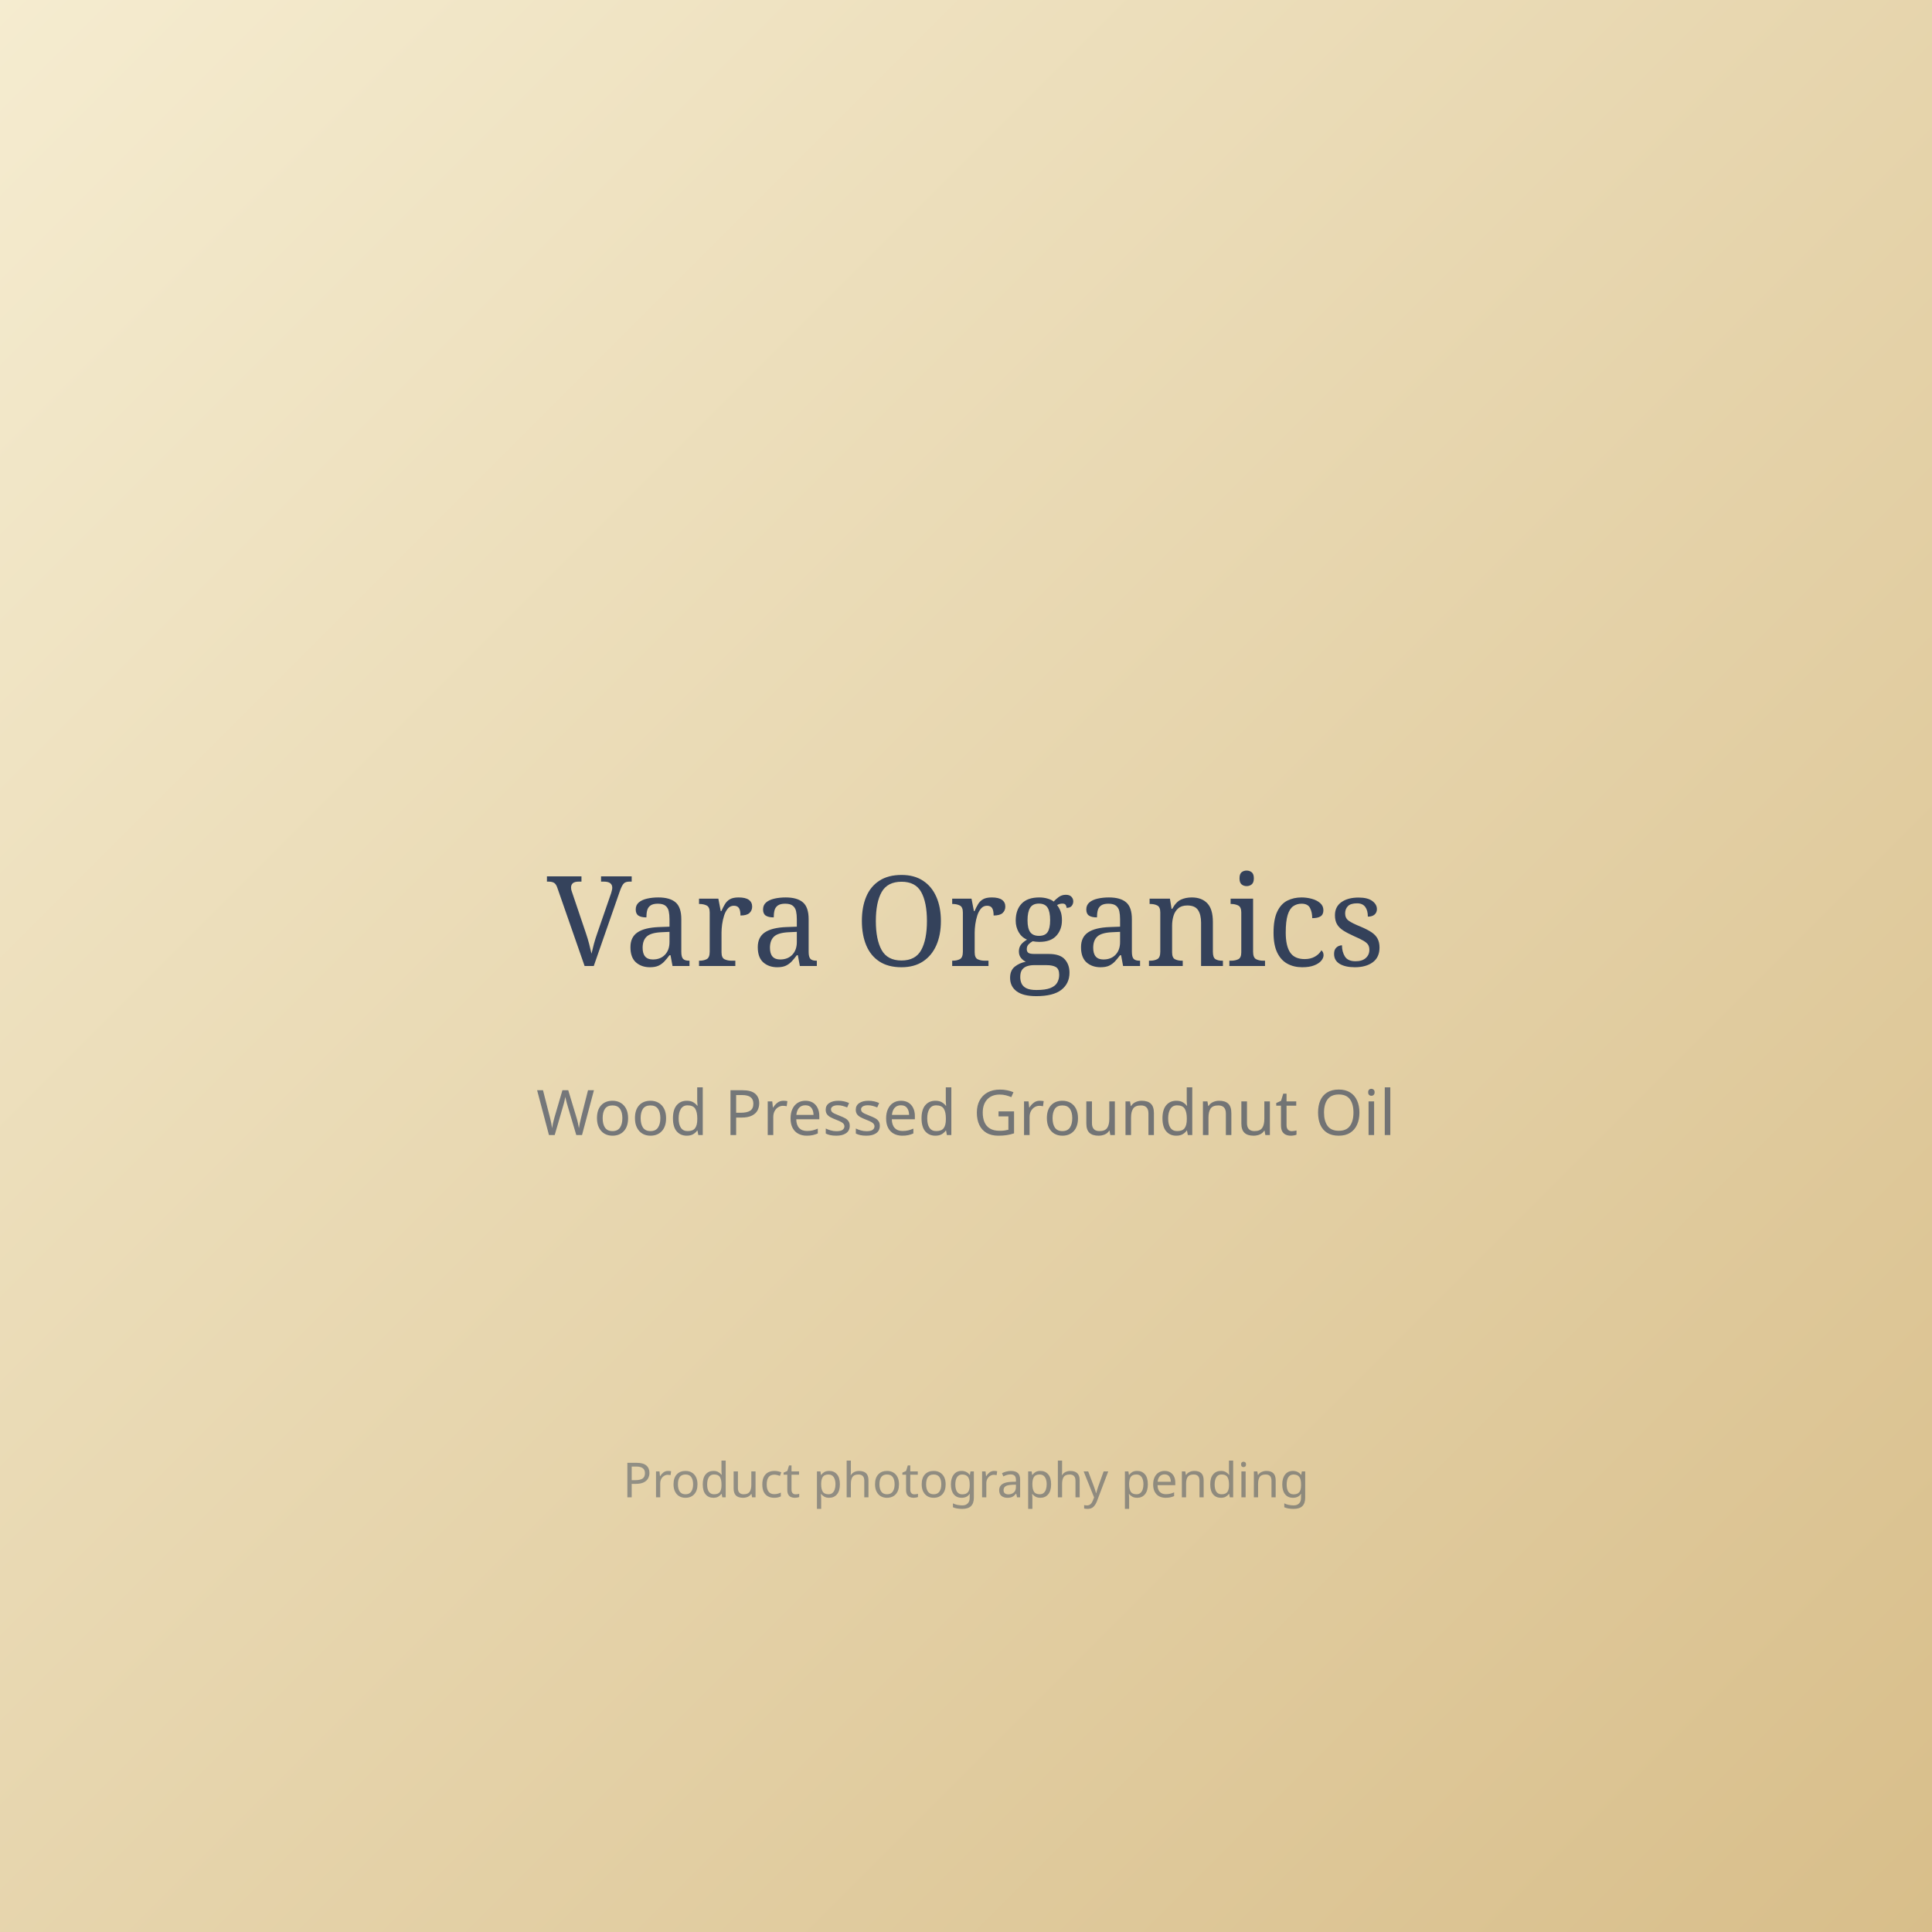
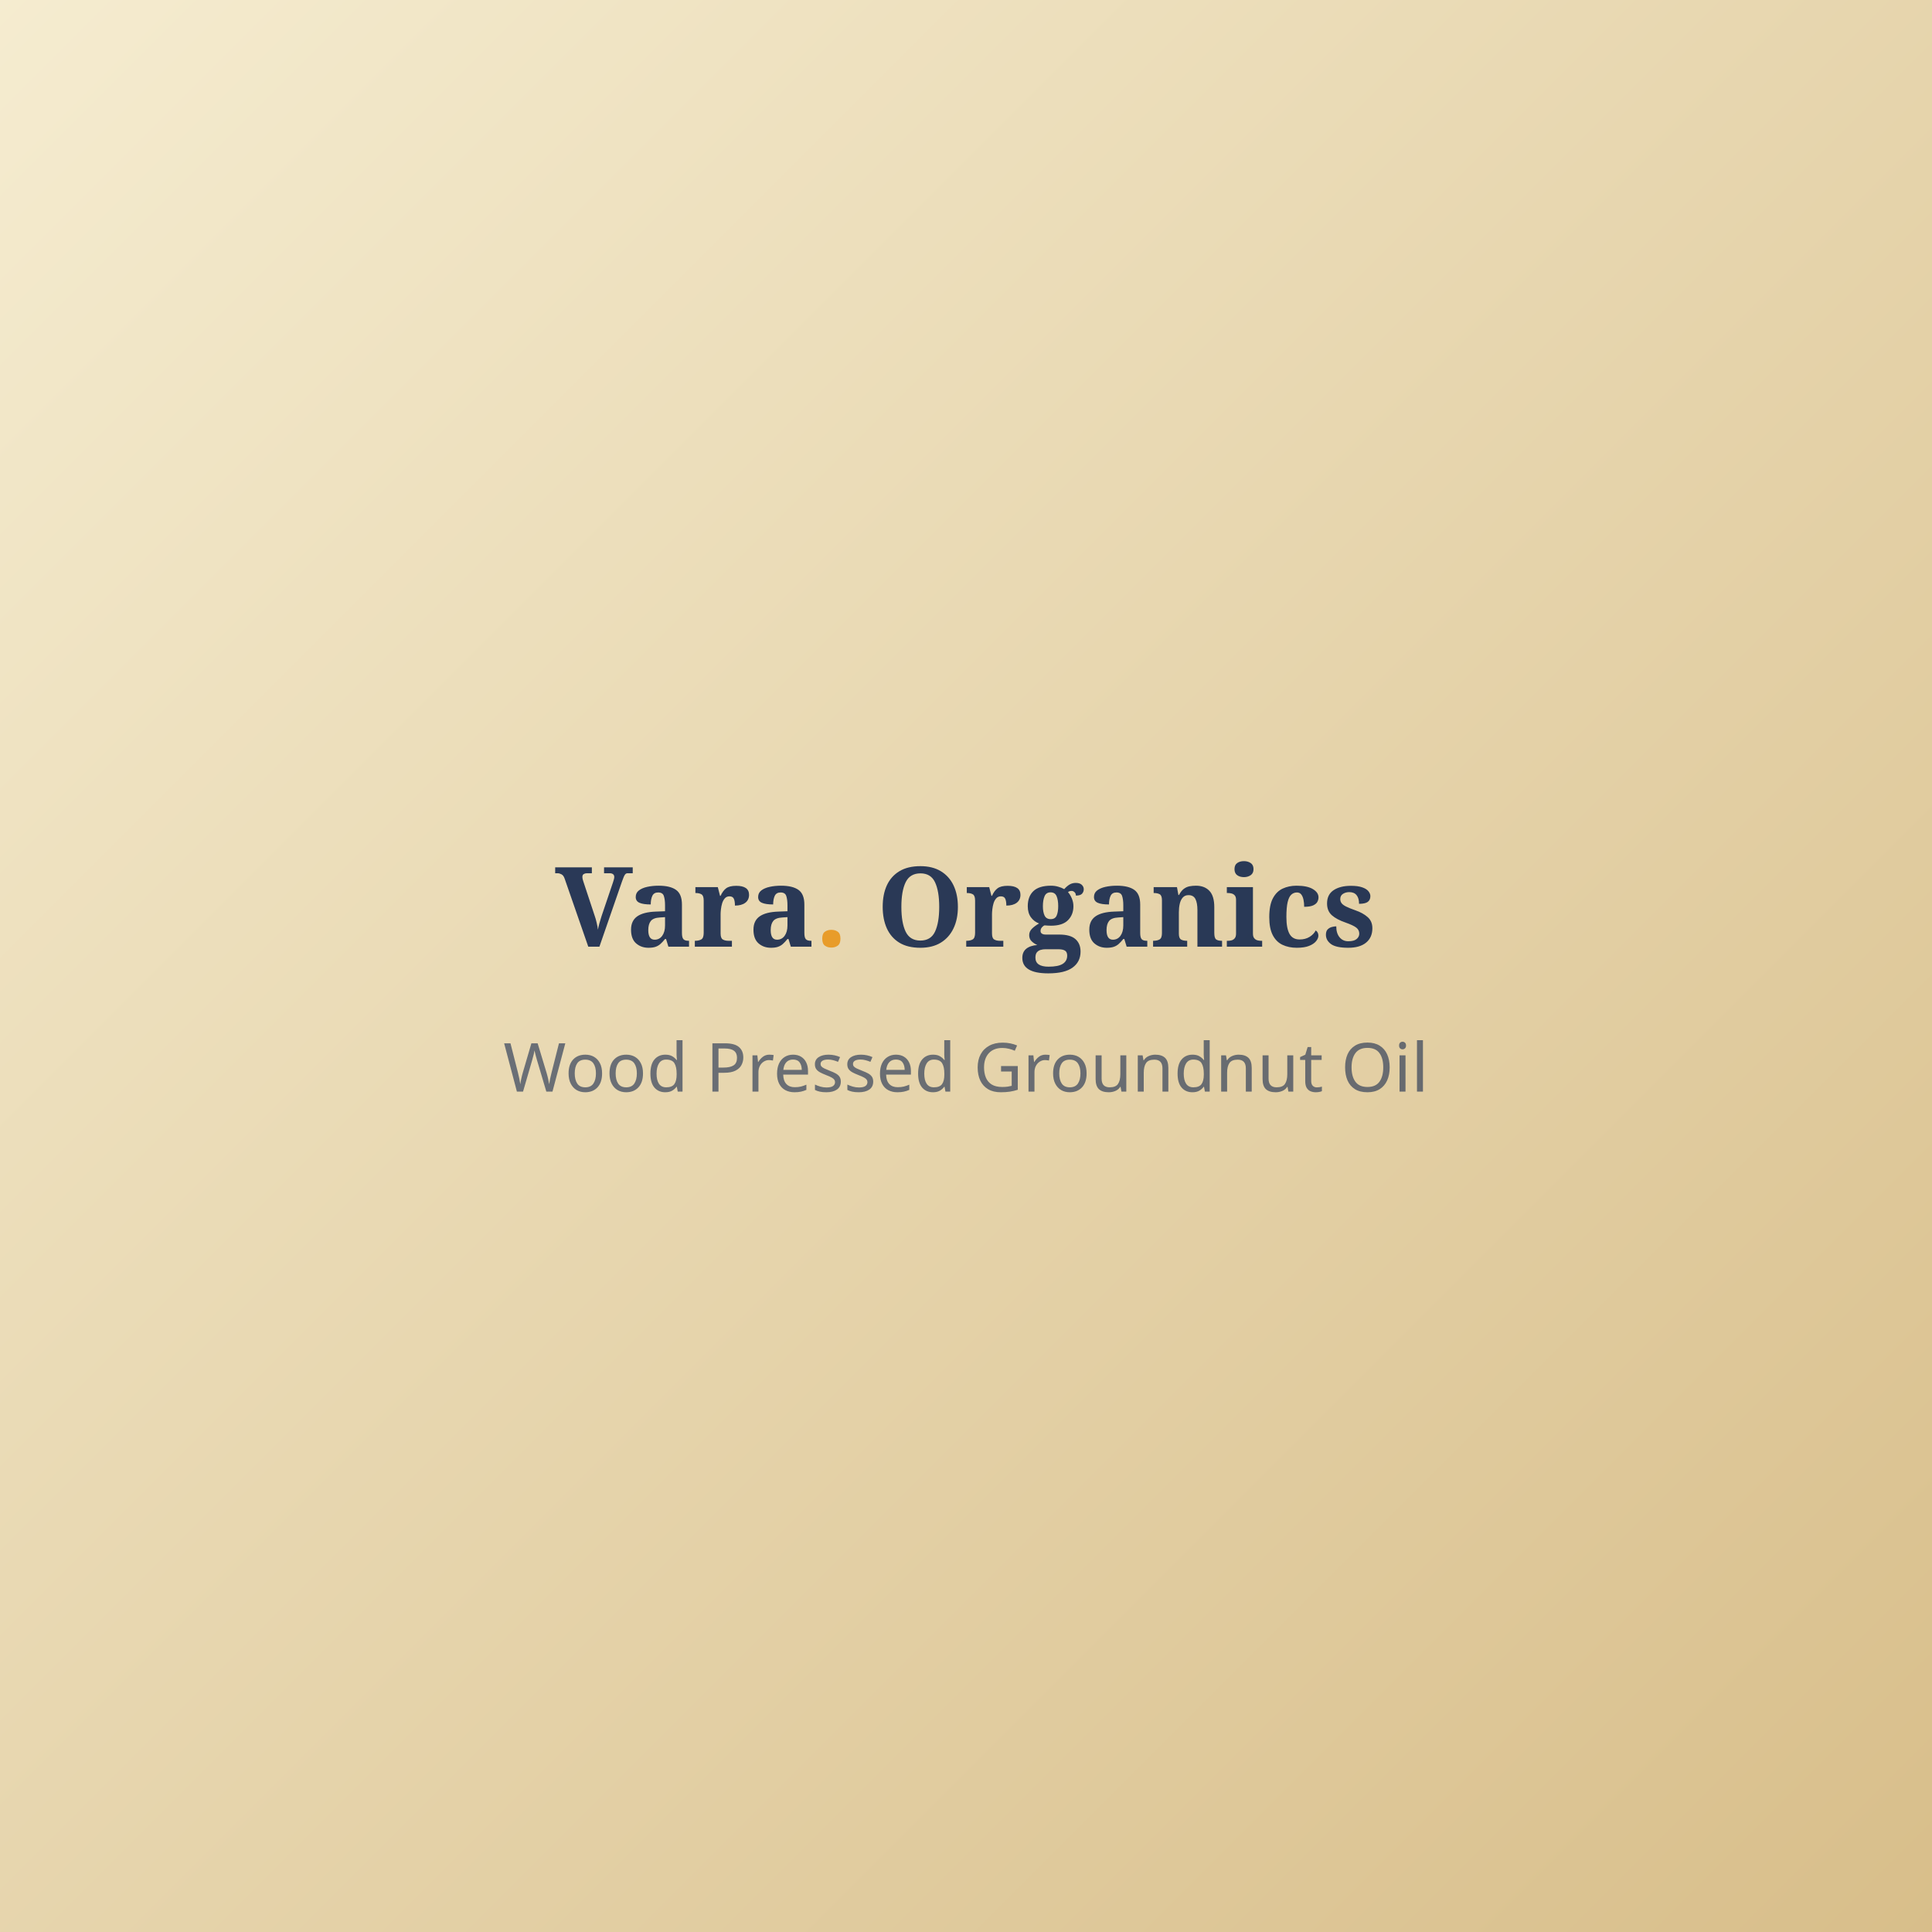
<svg xmlns="http://www.w3.org/2000/svg" viewBox="0 0 800 800" role="img" aria-label="Wood Pressed Groundnut Oil">
  <defs>
    <linearGradient id="g" x1="0" y1="0" x2="1" y2="1">
      <stop offset="0" stop-color="#F5ECD0" />
      <stop offset="1" stop-color="#D8BE8A" />
    </linearGradient>
  </defs>
  <rect width="800" height="800" fill="url(#g)" />
-   <text x="400" y="400" font-family="Georgia,serif" font-size="52" fill="#15284C" text-anchor="middle" opacity="0.85">Vara Organics</text>
-   <text x="400" y="470" font-family="system-ui,sans-serif" font-size="26" fill="#15284C" text-anchor="middle" opacity="0.55">Wood Pressed Groundnut Oil</text>
-   <text x="400" y="620" font-family="system-ui,sans-serif" font-size="20" fill="#15284C" text-anchor="middle" opacity="0.4">Product photography pending</text>
+   <text x="400" y="392" font-family="Georgia,serif" font-size="46" font-weight="600" fill="#15284C" text-anchor="middle" opacity="0.9">Vara<tspan fill="#E8961C">.</tspan> Organics</text>
+   <text x="400" y="452" font-family="system-ui,sans-serif" font-size="28" fill="#15284C" text-anchor="middle" opacity="0.6">Wood Pressed Groundnut Oil</text>
</svg>
